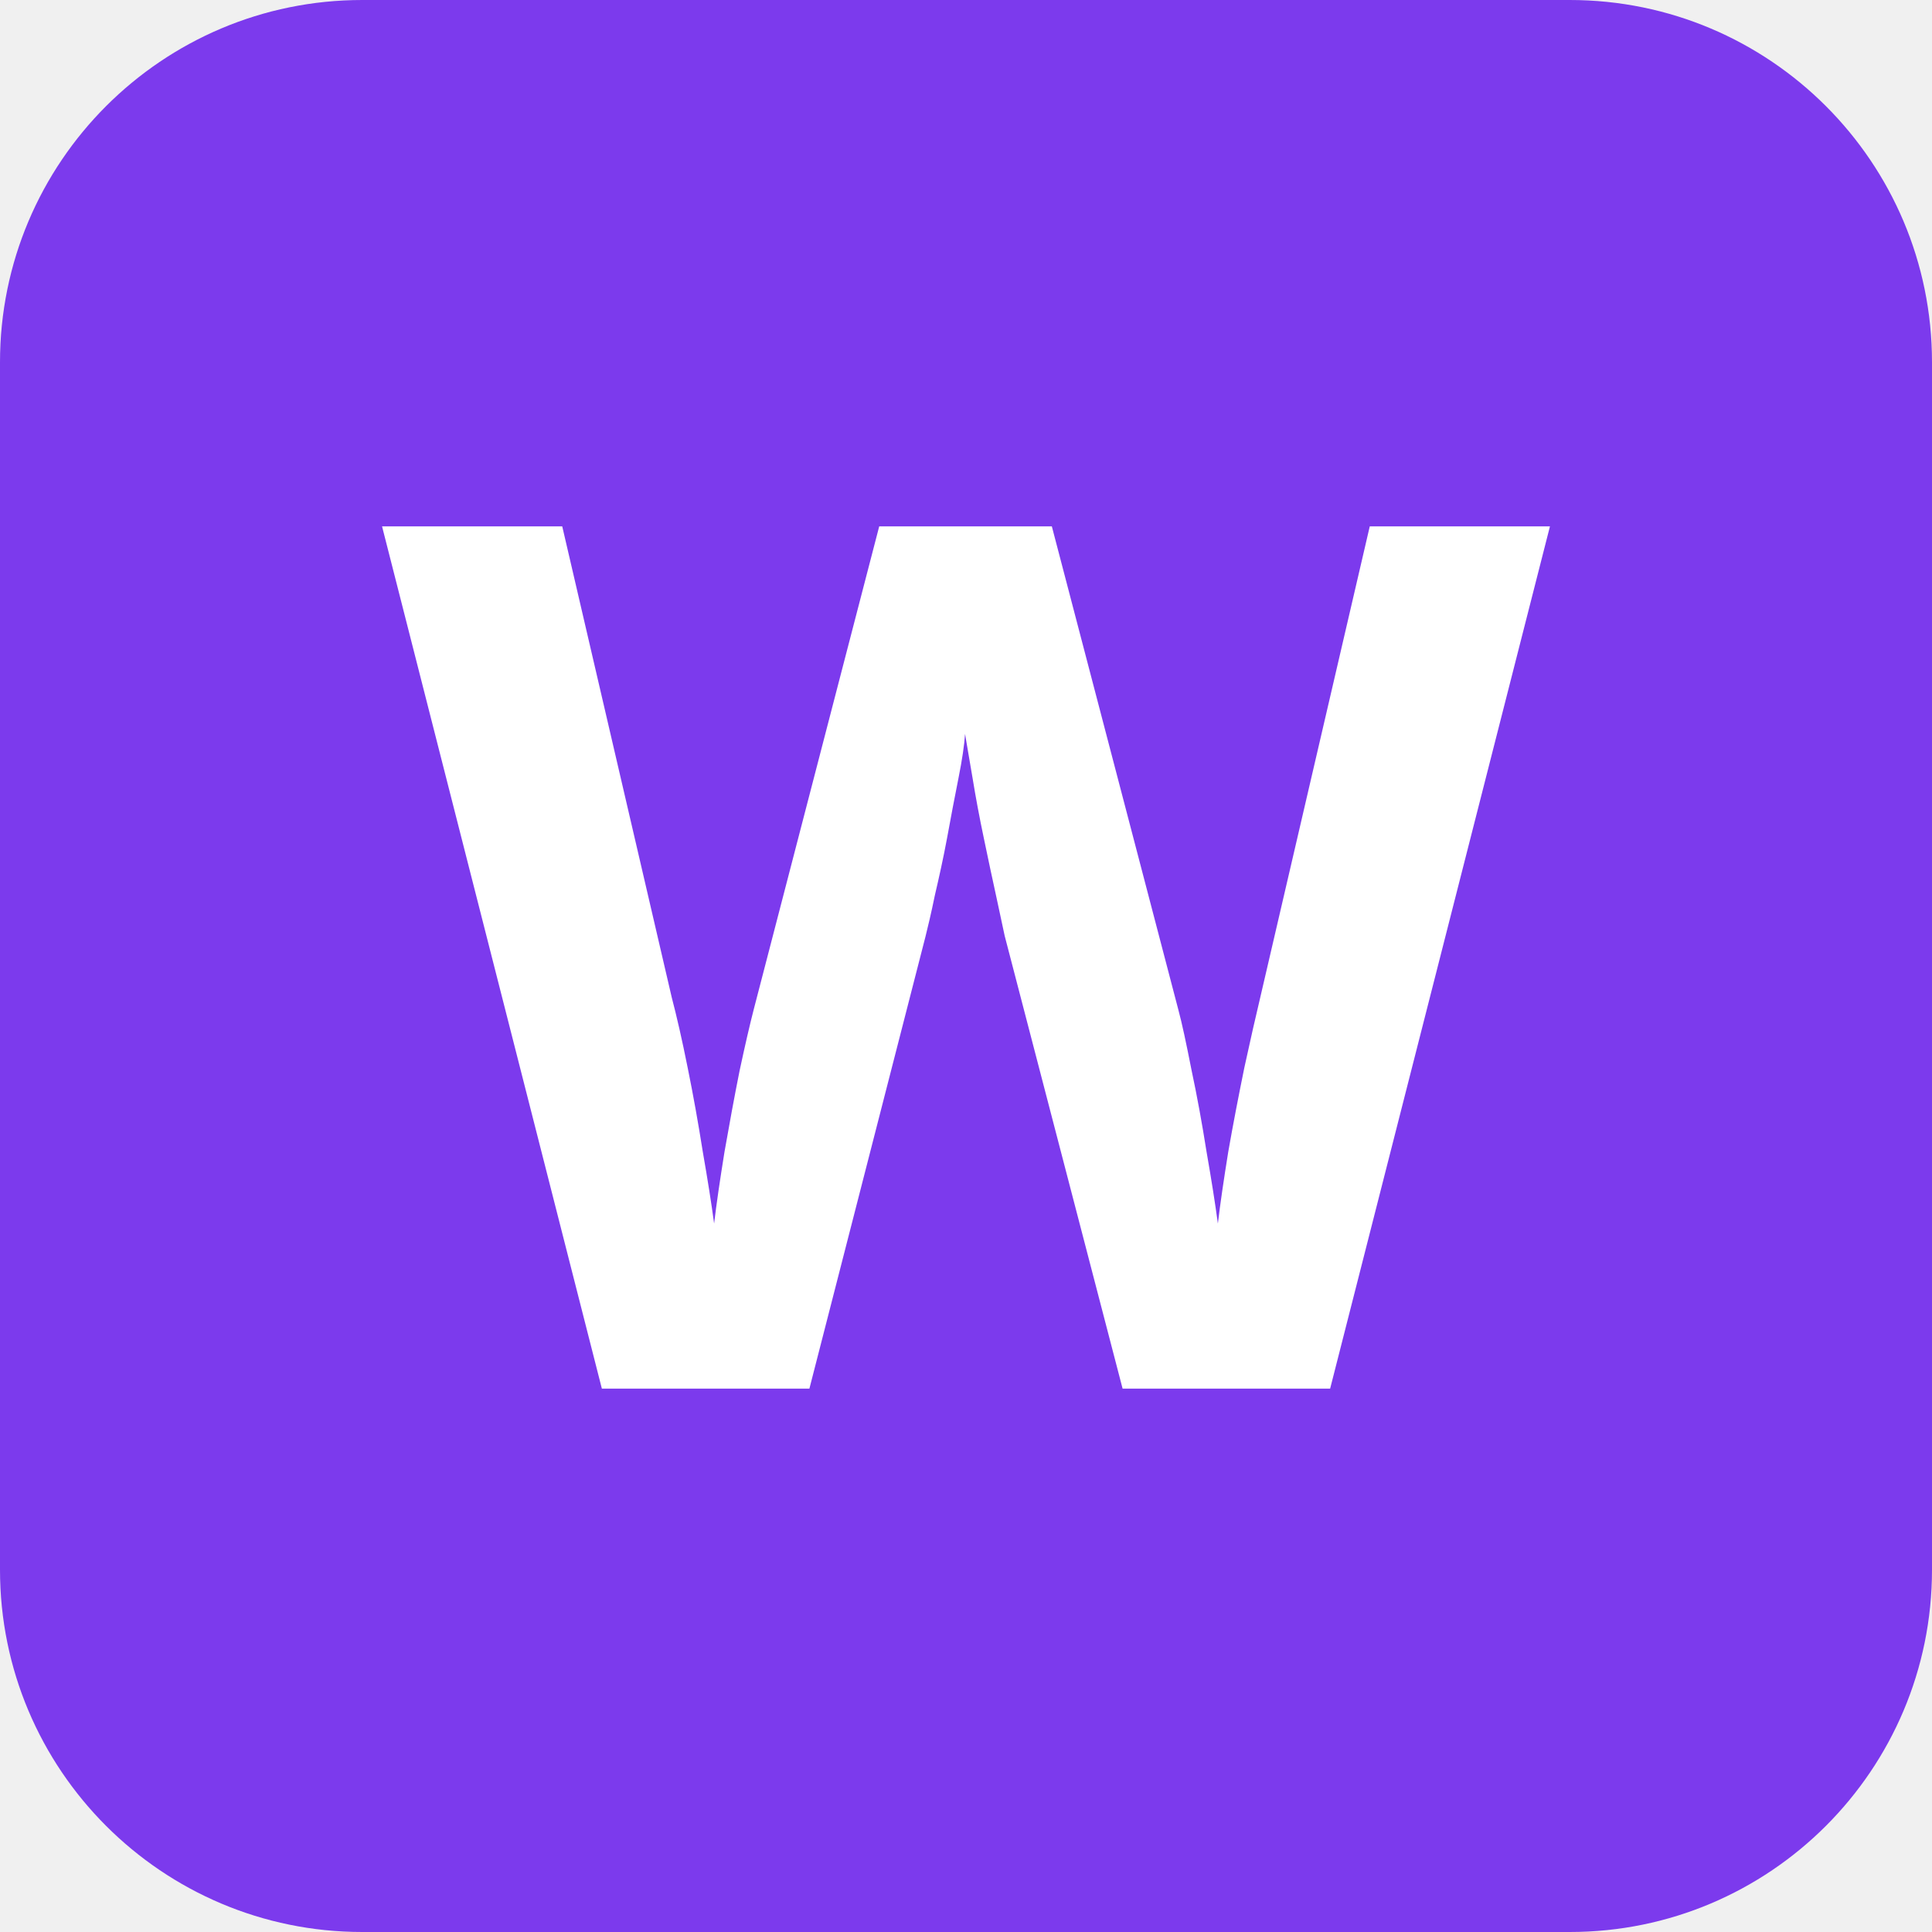
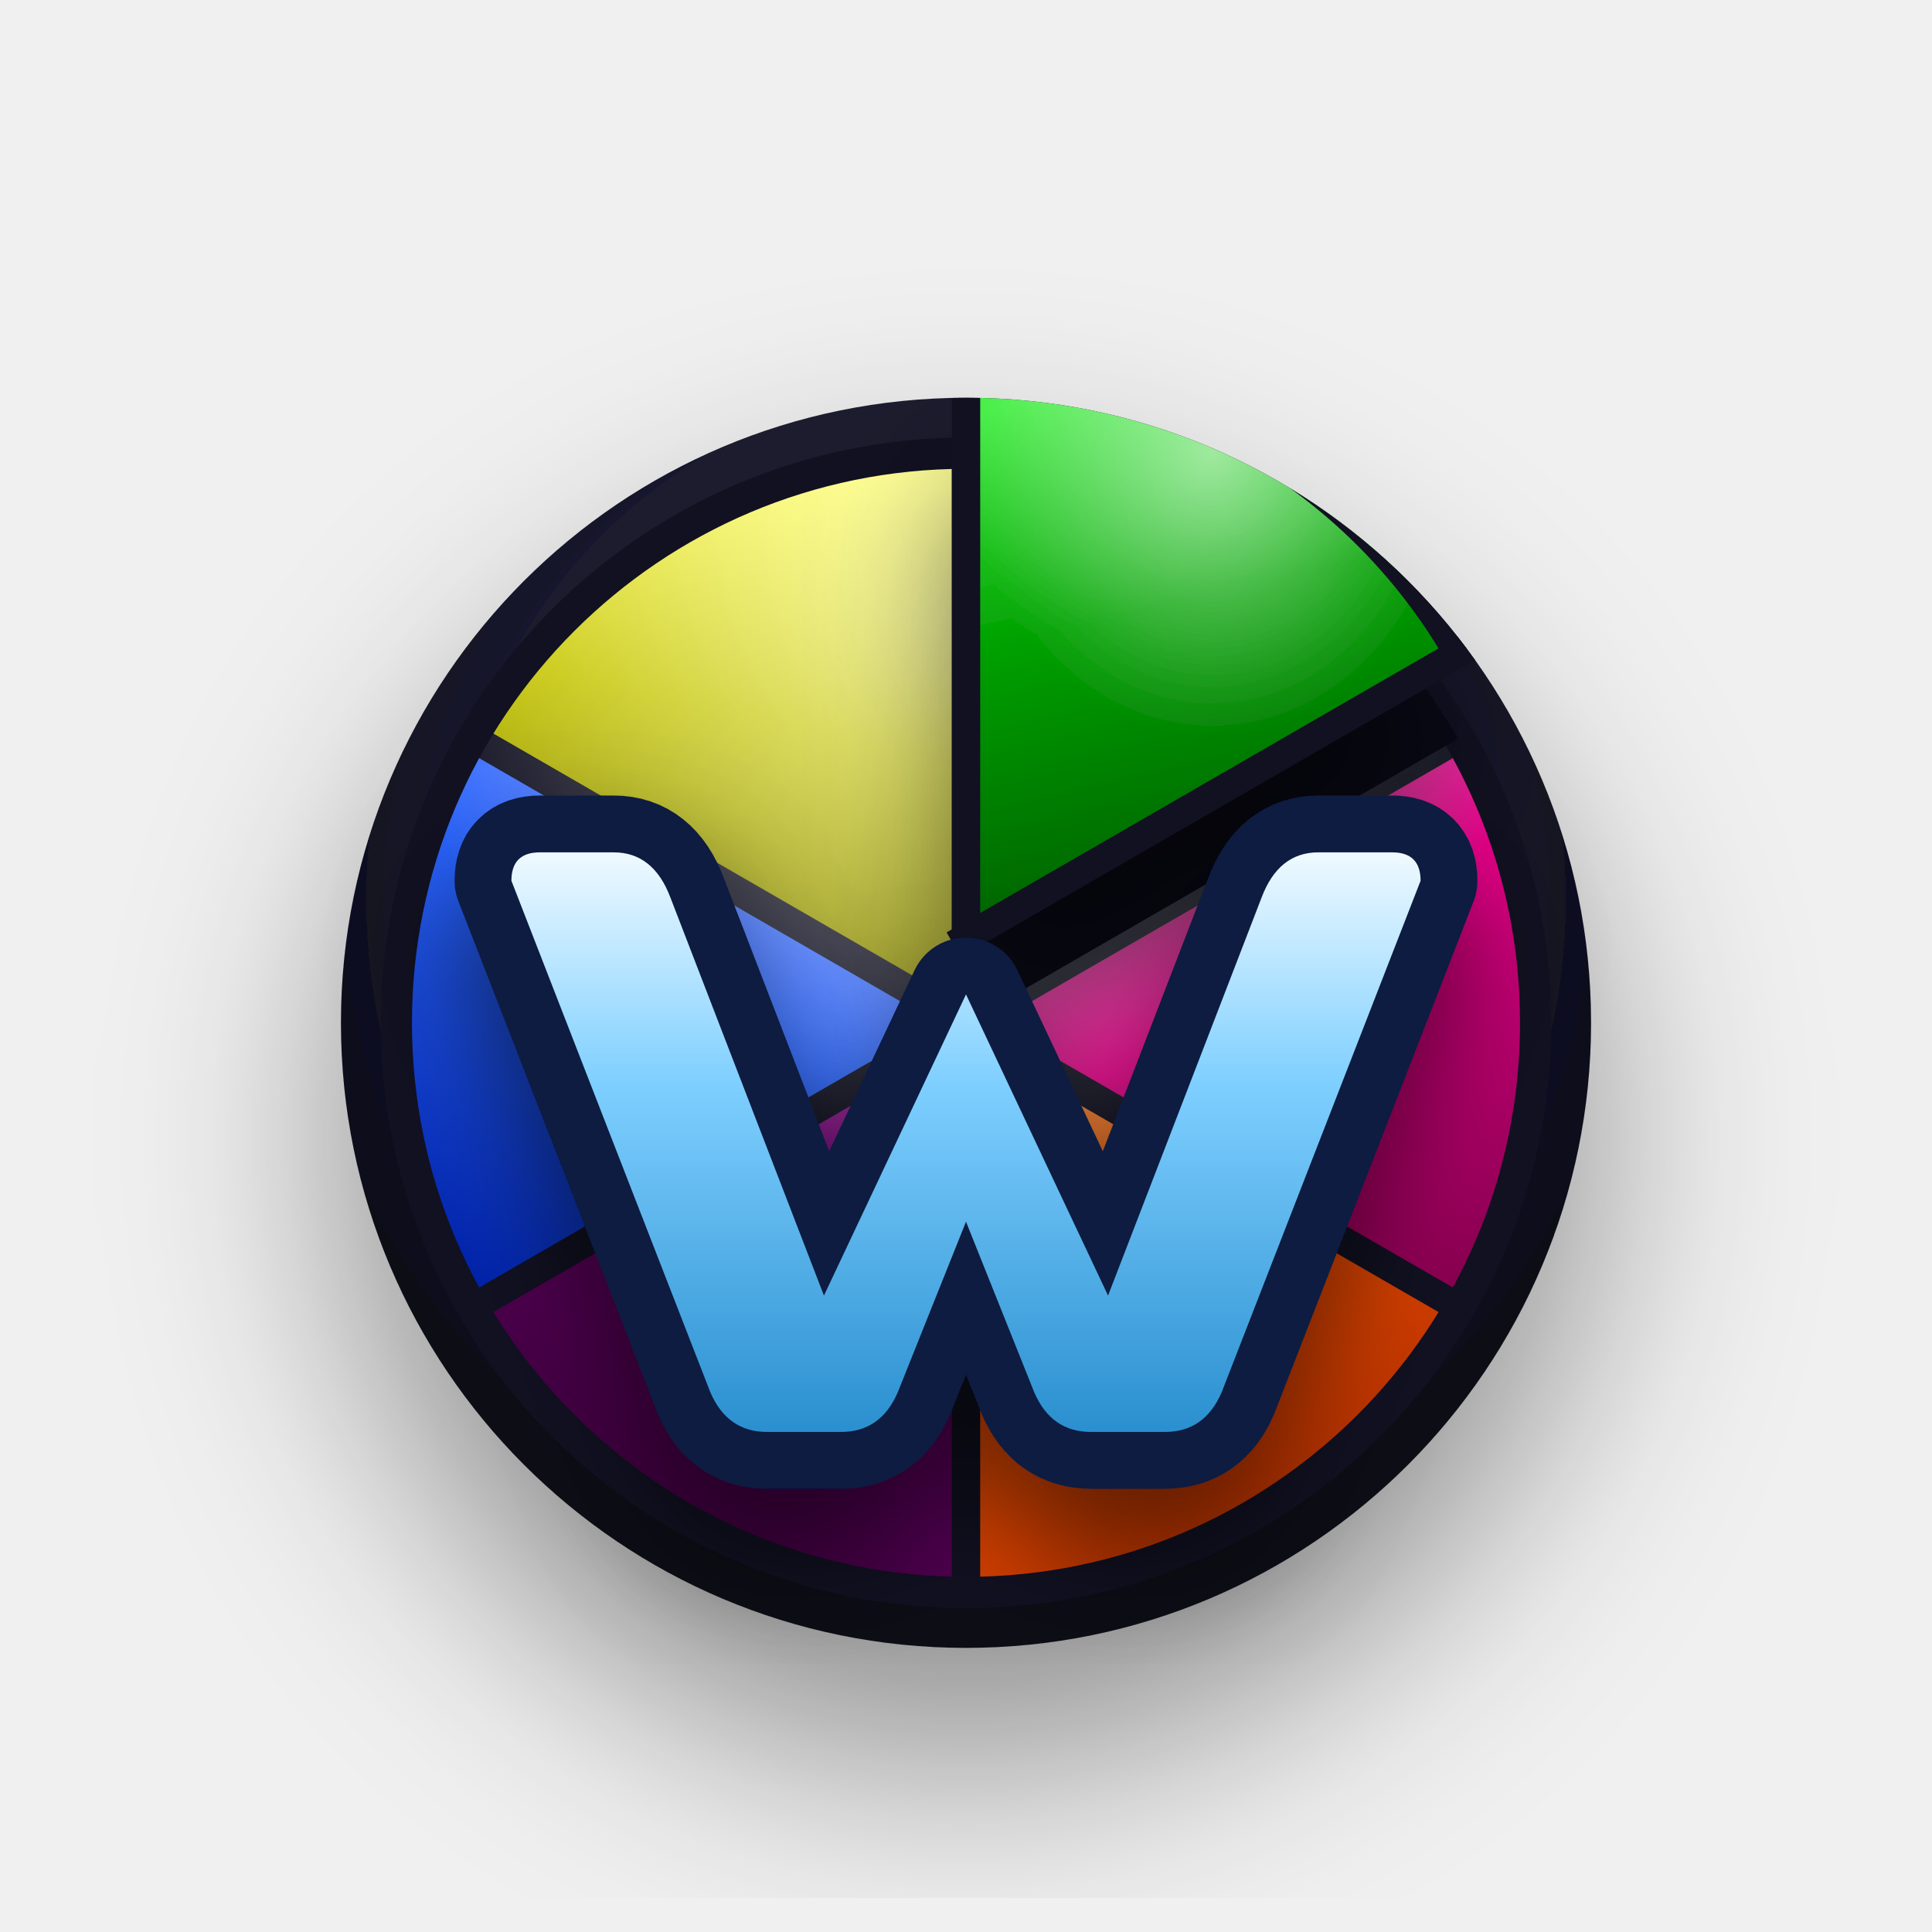
- <svg xmlns="http://www.w3.org/2000/svg" width="32" height="32" viewBox="0 0 32 32">
-   <rect width="32" height="32" rx="6" fill="#7c3aed" />
-   <text x="16" y="23" text-anchor="middle" font-family="sans-serif" font-weight="800" font-size="20" fill="white">W</text>
+ <svg xmlns="http://www.w3.org/2000/svg" width="128" height="128" viewBox="-4 -6 32 34" fill="none">
+   <defs>
+     <filter id="outer-shadow" x="-20%" y="-20%" width="140%" height="140%">
+       <feDropShadow dx="0" dy="2" stdDeviation="2" flood-color="#000000" flood-opacity="0.4" />
+     </filter>
+     <filter id="lift-shadow" x="-80%" y="-120%" width="300%" height="380%">
+       <feDropShadow dx="0" dy="2" stdDeviation="1.2" flood-color="#000000" flood-opacity="0.6" />
+     </filter>
+     <filter id="w-shadow" x="-40%" y="-40%" width="180%" height="180%">
+       <feDropShadow dx="0" dy="1.2" stdDeviation="1" flood-color="#000000" flood-opacity="0.55" />
+     </filter>
+     <linearGradient id="grad-green" x1="0.4" y1="0" x2="0.6" y2="1">
+       <stop offset="0%" stop-color="#44ee44" />
+       <stop offset="40%" stop-color="#00A100" />
+       <stop offset="100%" stop-color="#005500" />
+     </linearGradient>
+     <linearGradient id="grad-pink" x1="0.2" y1="0" x2="0.8" y2="1">
+       <stop offset="0%" stop-color="#ff66cc" />
+       <stop offset="45%" stop-color="#F2008F" />
+       <stop offset="100%" stop-color="#880050" />
+     </linearGradient>
+     <linearGradient id="grad-orange" x1="0.2" y1="0" x2="0.8" y2="1">
+       <stop offset="0%" stop-color="#ff9944" />
+       <stop offset="45%" stop-color="#FF5200" />
+       <stop offset="100%" stop-color="#992200" />
+     </linearGradient>
+     <linearGradient id="grad-purple" x1="0.8" y1="0" x2="0.2" y2="1">
+       <stop offset="0%" stop-color="#aa22aa" />
+       <stop offset="45%" stop-color="#620062" />
+       <stop offset="100%" stop-color="#300030" />
+     </linearGradient>
+     <linearGradient id="grad-blue" x1="0.8" y1="0" x2="0.2" y2="1">
+       <stop offset="0%" stop-color="#6688ff" />
+       <stop offset="45%" stop-color="#2A65FF" />
+       <stop offset="100%" stop-color="#0022aa" />
+     </linearGradient>
+     <linearGradient id="grad-yellow" x1="0.6" y1="0" x2="0.4" y2="1">
+       <stop offset="0%" stop-color="#ffff55" />
+       <stop offset="45%" stop-color="#C5C500" />
+       <stop offset="100%" stop-color="#777700" />
+     </linearGradient>
+     <radialGradient id="gloss-top" cx="50%" cy="15%" r="50%">
+       <stop offset="0%" stop-color="#ffffff" stop-opacity="0.55" />
+       <stop offset="100%" stop-color="#ffffff" stop-opacity="0" />
+     </radialGradient>
+     <linearGradient id="grad-w" x1="0.5" y1="0" x2="0.5" y2="1">
+       <stop offset="0%" stop-color="#f0faff" />
+       <stop offset="40%" stop-color="#7ecfff" />
+       <stop offset="100%" stop-color="#2a8fcf" />
+     </linearGradient>
+     <radialGradient id="ring-grad" cx="50%" cy="40%" r="55%">
+       <stop offset="75%" stop-color="#1a1a2e" />
+       <stop offset="100%" stop-color="#0a0a18" />
+     </radialGradient>
+     <clipPath id="clip-pie">
+       <circle cx="12" cy="12" r="10" />
+     </clipPath>
+     <clipPath id="clip-outer">
+       <circle cx="12" cy="12" r="11" />
+     </clipPath>
+     <clipPath id="clip-w">
+       <path d="M4.5,9 Q4,9 4,9.5 L7.5,18.5 Q7.8,19.2 8.5,19.2 L9.8,19.2 Q10.5,19.2 10.8,18.5 L12,15.5 L13.2,18.5 Q13.5,19.2 14.2,19.2 L15.5,19.2 Q16.2,19.2 16.5,18.5 L20,9.5 Q20,9 19.5,9 L18.2,9 Q17.5,9 17.2,9.8 L14.5,16.8 L12,11.5 L9.5,16.8 L6.8,9.8 Q6.5,9 5.8,9 Z" />
+     </clipPath>
+   </defs>
+   <circle cx="12" cy="12" r="11" fill="url(#ring-grad)" filter="url(#outer-shadow)" />
+   <circle cx="12" cy="12" r="10.3" fill="#111122" />
+   <g clip-path="url(#clip-pie)">
+     <path d="M12,12 L20.66,7  A10,10 0 0,1 20.66,17 Z" fill="url(#grad-pink)" />
+     <path d="M12,12 L20.66,17 A10,10 0 0,1 12,22 Z" fill="url(#grad-orange)" />
+     <path d="M12,12 L12,22    A10,10 0 0,1 3.34,17 Z" fill="url(#grad-purple)" />
+     <path d="M12,12 L3.34,17  A10,10 0 0,1 3.34,7 Z" fill="url(#grad-blue)" />
+     <path d="M12,12 L3.34,7   A10,10 0 0,1 12,2 Z" fill="url(#grad-yellow)" />
+   </g>
+   <g clip-path="url(#clip-pie)" stroke="#111122" stroke-width="0.5" stroke-linecap="square">
+     <line x1="12" y1="12" x2="20.66" y2="7" />
+     <line x1="12" y1="12" x2="20.66" y2="17" />
+     <line x1="12" y1="12" x2="12" y2="22" />
+     <line x1="12" y1="12" x2="3.34" y2="17" />
+     <line x1="12" y1="12" x2="3.34" y2="7" />
+     <line x1="12" y1="12" x2="12" y2="2" />
+   </g>
+   <circle cx="12" cy="12" r="10" fill="url(#gloss-top)" />
+   <circle cx="12" cy="12" r="10" fill="none" stroke="#111122" stroke-width="0.5" />
+   <path d="M12,12 L12,2 A10,10 0 0,1 20.66,7 Z" fill="#0a0a18" clip-path="url(#clip-pie)" />
+   <g clip-path="url(#clip-outer)">
+     <g filter="url(#lift-shadow)" transform="translate(0,-1.5)">
+       <path d="M12,12 L12,2 A10,10 0 0,1 20.66,7 Z" fill="url(#grad-green)" />
+       <path d="M12,12 L12,2 A10,10 0 0,1 20.66,7 Z" fill="url(#gloss-top)" />
+     </g>
+     <g transform="translate(0,-1.5)">
+       <line x1="12" y1="12" x2="12" y2="2" stroke="#111122" stroke-width="0.5" stroke-linecap="square" />
+       <line x1="12" y1="12" x2="20.66" y2="7" stroke="#111122" stroke-width="0.5" stroke-linecap="square" />
+       <path d="M12,2 A10,10 0 0,1 20.66,7" fill="none" stroke="#111122" stroke-width="0.5" />
+     </g>
+   </g>
+   <path d="M4.5,9 Q4,9 4,9.5 L7.5,18.5 Q7.8,19.2 8.5,19.2 L9.8,19.2 Q10.5,19.2 10.8,18.5 L12,15.5 L13.2,18.5 Q13.5,19.2 14.2,19.2 L15.5,19.2 Q16.2,19.2 16.5,18.5 L20,9.5 Q20,9 19.5,9 L18.2,9 Q17.5,9 17.2,9.8 L14.5,16.8 L12,11.5 L9.5,16.8 L6.8,9.8 Q6.5,9 5.8,9 Z" fill="#0d1a40" stroke="#0d1a40" stroke-width="2" stroke-linejoin="round" stroke-linecap="round" filter="url(#w-shadow)" />
+   <path d="M4.5,9 Q4,9 4,9.5 L7.5,18.5 Q7.8,19.2 8.5,19.2 L9.8,19.2 Q10.5,19.2 10.8,18.5 L12,15.5 L13.2,18.5 Q13.5,19.2 14.2,19.2 L15.5,19.2 Q16.2,19.2 16.5,18.5 L20,9.5 Q20,9 19.5,9 L18.2,9 Q17.5,9 17.2,9.8 L14.5,16.8 L12,11.5 L9.5,16.8 L6.8,9.8 Q6.5,9 5.8,9 Z" fill="url(#grad-w)" />
</svg>
